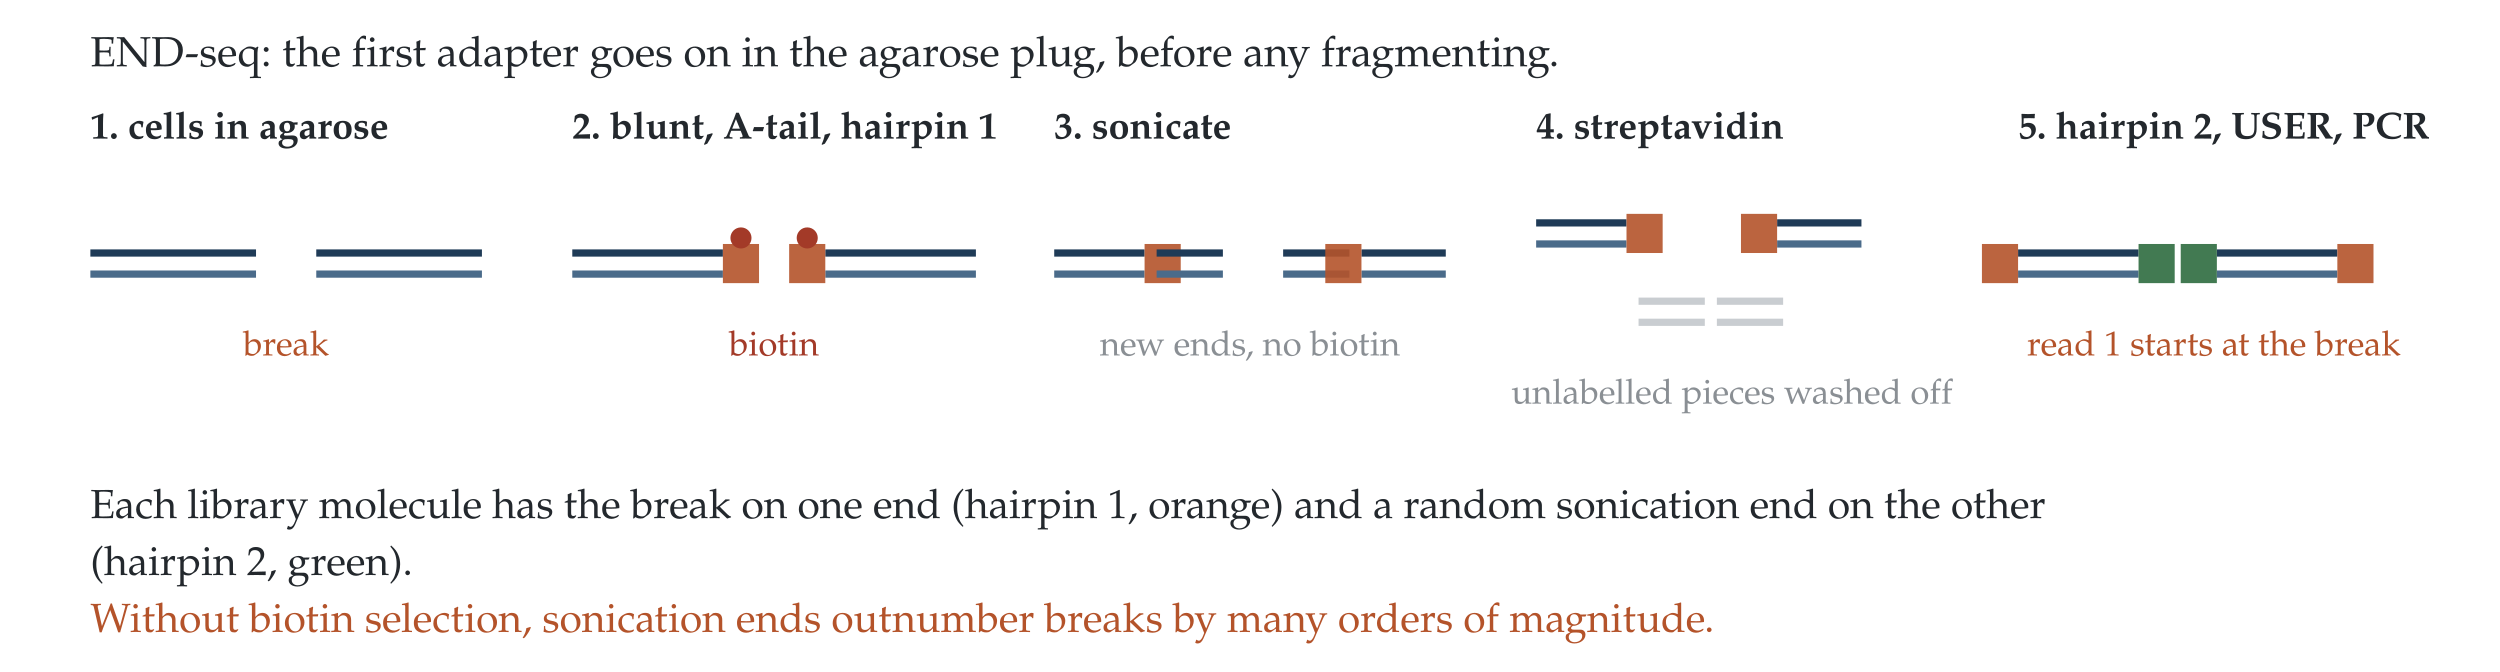
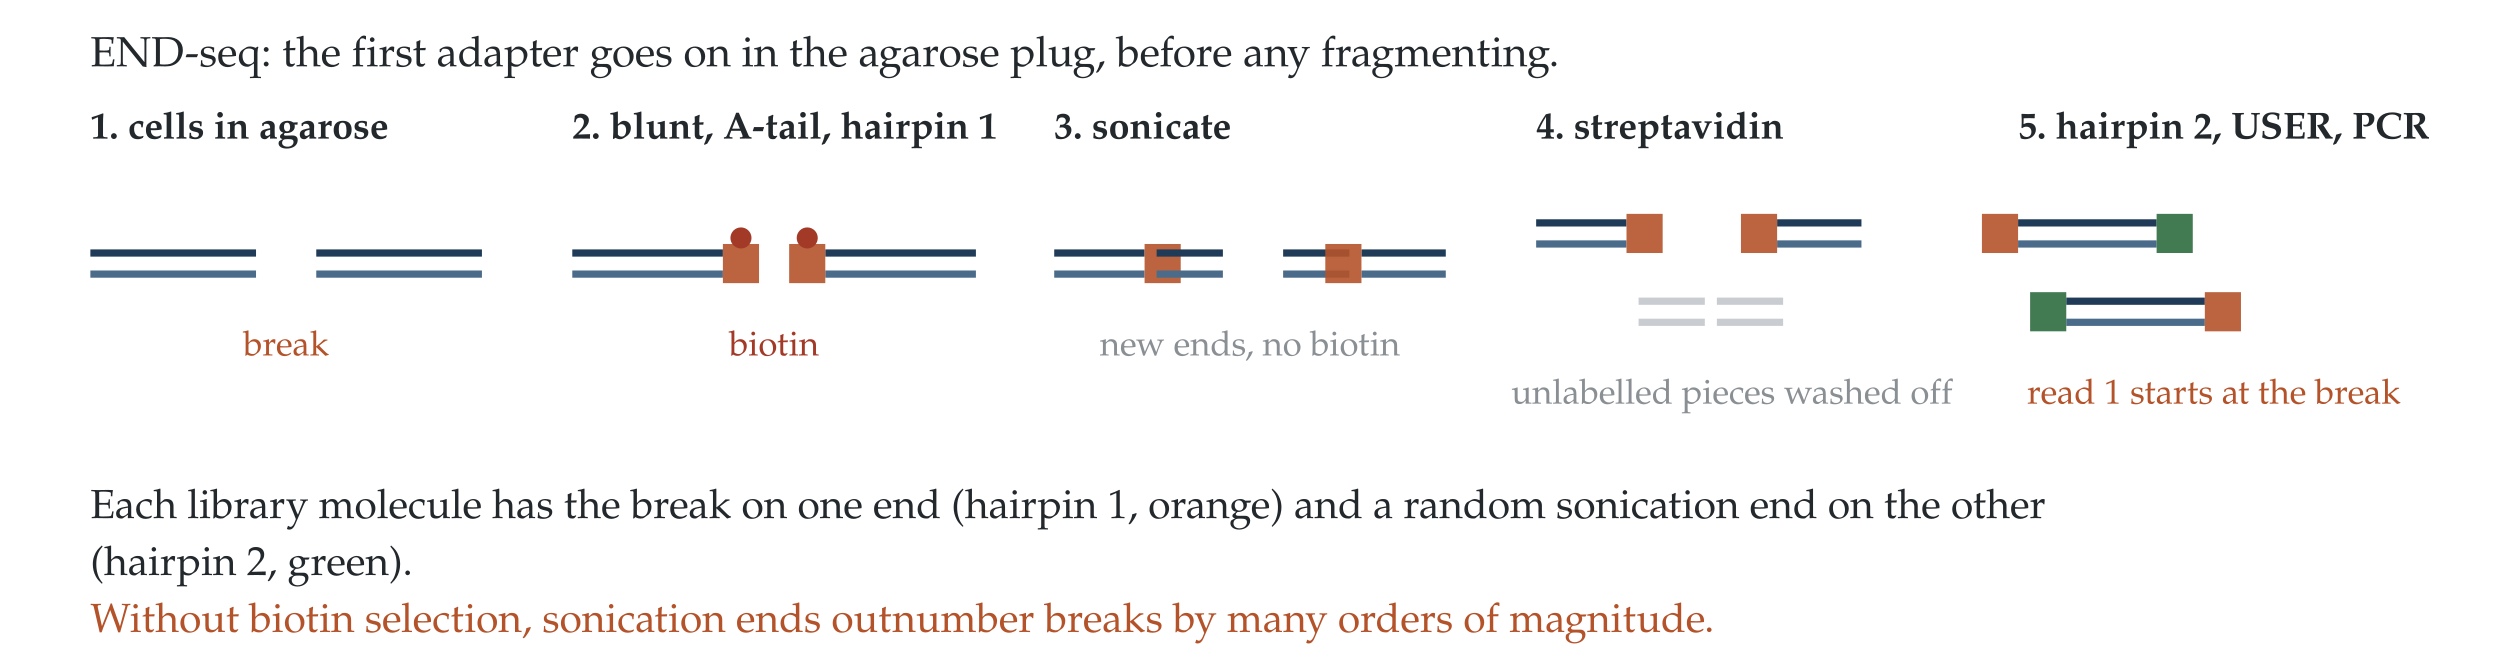
<svg xmlns="http://www.w3.org/2000/svg" viewBox="0 0 830 223" width="830" height="223" font-family="&quot;Palatino Linotype&quot;, &quot;Book Antiqua&quot;, Palatino, FreeSerif, serif" fill="#23282d">
  <rect width="830" height="223" fill="none" />
  <text x="30" y="22" font-size="14" fill="#23282d">END-seq: the first adapter goes on in the agarose plug, before any fragmenting.</text>
  <text x="30" y="46" font-size="12.5" fill="#23282d" font-weight="bold">1. cells in agarose</text>
  <text x="190" y="46" font-size="12.5" fill="#23282d" font-weight="bold">2. blunt, A-tail, hairpin 1</text>
  <text x="350" y="46" font-size="12.5" fill="#23282d" font-weight="bold">3. sonicate</text>
  <text x="510" y="46" font-size="12.5" fill="#23282d" font-weight="bold">4. streptavidin</text>
  <text x="670" y="46" font-size="12.5" fill="#23282d" font-weight="bold">5. hairpin 2, USER, PCR</text>
  <line x1="30" y1="84" x2="85" y2="84" stroke="#1f3b57" stroke-width="2.4" stroke-linecap="butt" />
  <line x1="30" y1="91" x2="85" y2="91" stroke="#4a6b8a" stroke-width="2.4" stroke-linecap="butt" />
  <line x1="105" y1="84" x2="160" y2="84" stroke="#1f3b57" stroke-width="2.4" stroke-linecap="butt" />
  <line x1="105" y1="91" x2="160" y2="91" stroke="#4a6b8a" stroke-width="2.4" stroke-linecap="butt" />
  <text x="95" y="118" font-size="11.5" text-anchor="middle" fill="#b4532a">break</text>
  <line x1="190" y1="84" x2="240" y2="84" stroke="#1f3b57" stroke-width="2.4" stroke-linecap="butt" />
  <line x1="190" y1="91" x2="240" y2="91" stroke="#4a6b8a" stroke-width="2.4" stroke-linecap="butt" />
  <rect x="240" y="81" width="12" height="13" fill="#b4532a" opacity="0.9" />
  <line x1="274" y1="84" x2="324" y2="84" stroke="#1f3b57" stroke-width="2.4" stroke-linecap="butt" />
  <line x1="274" y1="91" x2="324" y2="91" stroke="#4a6b8a" stroke-width="2.4" stroke-linecap="butt" />
  <rect x="262" y="81" width="12" height="13" fill="#b4532a" opacity="0.9" />
  <circle cx="246" cy="79" r="3.5" fill="#a33a28" />
  <circle cx="268" cy="79" r="3.5" fill="#a33a28" />
  <text x="257" y="118" font-size="11.5" text-anchor="middle" fill="#a33a28">biotin</text>
  <line x1="350" y1="84" x2="380" y2="84" stroke="#1f3b57" stroke-width="2.4" stroke-linecap="butt" />
  <line x1="350" y1="91" x2="380" y2="91" stroke="#4a6b8a" stroke-width="2.4" stroke-linecap="butt" />
  <rect x="380" y="81" width="12" height="13" fill="#b4532a" opacity="0.9" />
  <line x1="384" y1="84" x2="406" y2="84" stroke="#1f3b57" stroke-width="2.4" stroke-linecap="butt" />
  <line x1="384" y1="91" x2="406" y2="91" stroke="#4a6b8a" stroke-width="2.4" stroke-linecap="butt" />
  <line x1="426" y1="84" x2="448" y2="84" stroke="#1f3b57" stroke-width="2.4" stroke-linecap="butt" />
  <line x1="426" y1="91" x2="448" y2="91" stroke="#4a6b8a" stroke-width="2.4" stroke-linecap="butt" />
  <line x1="452" y1="84" x2="480" y2="84" stroke="#1f3b57" stroke-width="2.4" stroke-linecap="butt" />
  <line x1="452" y1="91" x2="480" y2="91" stroke="#4a6b8a" stroke-width="2.4" stroke-linecap="butt" />
  <rect x="440" y="81" width="12" height="13" fill="#b4532a" opacity="0.9" />
  <text x="415" y="118" font-size="11.5" text-anchor="middle" fill="#8a8f94">new ends, no biotin</text>
  <line x1="510" y1="74" x2="540" y2="74" stroke="#1f3b57" stroke-width="2.4" stroke-linecap="butt" />
  <line x1="510" y1="81" x2="540" y2="81" stroke="#4a6b8a" stroke-width="2.4" stroke-linecap="butt" />
  <rect x="540" y="71" width="12" height="13" fill="#b4532a" opacity="0.9" />
  <line x1="590" y1="74" x2="618" y2="74" stroke="#1f3b57" stroke-width="2.4" stroke-linecap="butt" />
  <line x1="590" y1="81" x2="618" y2="81" stroke="#4a6b8a" stroke-width="2.4" stroke-linecap="butt" />
  <rect x="578" y="71" width="12" height="13" fill="#b4532a" opacity="0.9" />
  <line x1="544" y1="100" x2="566" y2="100" stroke="#c9cdd1" stroke-width="2.4" stroke-linecap="butt" />
  <line x1="544" y1="107" x2="566" y2="107" stroke="#c9cdd1" stroke-width="2.4" stroke-linecap="butt" />
  <line x1="570" y1="100" x2="592" y2="100" stroke="#c9cdd1" stroke-width="2.4" stroke-linecap="butt" />
  <line x1="570" y1="107" x2="592" y2="107" stroke="#c9cdd1" stroke-width="2.4" stroke-linecap="butt" />
  <text x="575" y="134" font-size="11.5" text-anchor="middle" fill="#8a8f94">unlabelled pieces washed off</text>
-   <line x1="670" y1="84" x2="710" y2="84" stroke="#1f3b57" stroke-width="2.4" stroke-linecap="butt" />
-   <line x1="670" y1="91" x2="710" y2="91" stroke="#4a6b8a" stroke-width="2.4" stroke-linecap="butt" />
-   <rect x="658" y="81" width="12" height="13" fill="#b4532a" opacity="0.9" />
-   <rect x="710" y="81" width="12" height="13" fill="#2e6b3f" opacity="0.9" />
-   <line x1="736" y1="84" x2="776" y2="84" stroke="#1f3b57" stroke-width="2.4" stroke-linecap="butt" />
-   <line x1="736" y1="91" x2="776" y2="91" stroke="#4a6b8a" stroke-width="2.4" stroke-linecap="butt" />
-   <rect x="724" y="81" width="12" height="13" fill="#2e6b3f" opacity="0.9" />
-   <rect x="776" y="81" width="12" height="13" fill="#b4532a" opacity="0.9" />
-   <text x="735" y="118" font-size="11.5" text-anchor="middle" fill="#b4532a">read 1 starts at the break</text>
+   <line x1="670" y1="74" x2="716" y2="74" stroke="#1f3b57" stroke-width="2.4" stroke-linecap="butt" />
+   <line x1="670" y1="81" x2="716" y2="81" stroke="#4a6b8a" stroke-width="2.4" stroke-linecap="butt" />
+   <rect x="658" y="71" width="12" height="13" fill="#b4532a" opacity="0.9" />
+   <rect x="716" y="71" width="12" height="13" fill="#2e6b3f" opacity="0.9" />
+   <line x1="686" y1="100" x2="732" y2="100" stroke="#1f3b57" stroke-width="2.4" stroke-linecap="butt" />
+   <line x1="686" y1="107" x2="732" y2="107" stroke="#4a6b8a" stroke-width="2.4" stroke-linecap="butt" />
+   <rect x="674" y="97" width="12" height="13" fill="#2e6b3f" opacity="0.9" />
+   <rect x="732" y="97" width="12" height="13" fill="#b4532a" opacity="0.9" />
+   <text x="735" y="134" font-size="11.5" text-anchor="middle" fill="#b4532a">read 1 starts at the break</text>
  <text x="30" y="172.0" font-size="13.5" fill="#23282d">Each library molecule has the break on one end (hairpin 1, orange) and a random sonication end on the other</text>
  <text x="30" y="190.9" font-size="13.5" fill="#23282d">(hairpin 2, green).</text>
  <text x="30" y="209.8" font-size="13.5" fill="#b4532a">Without biotin selection, sonication ends outnumber breaks by many orders of magnitude.</text>
</svg>
